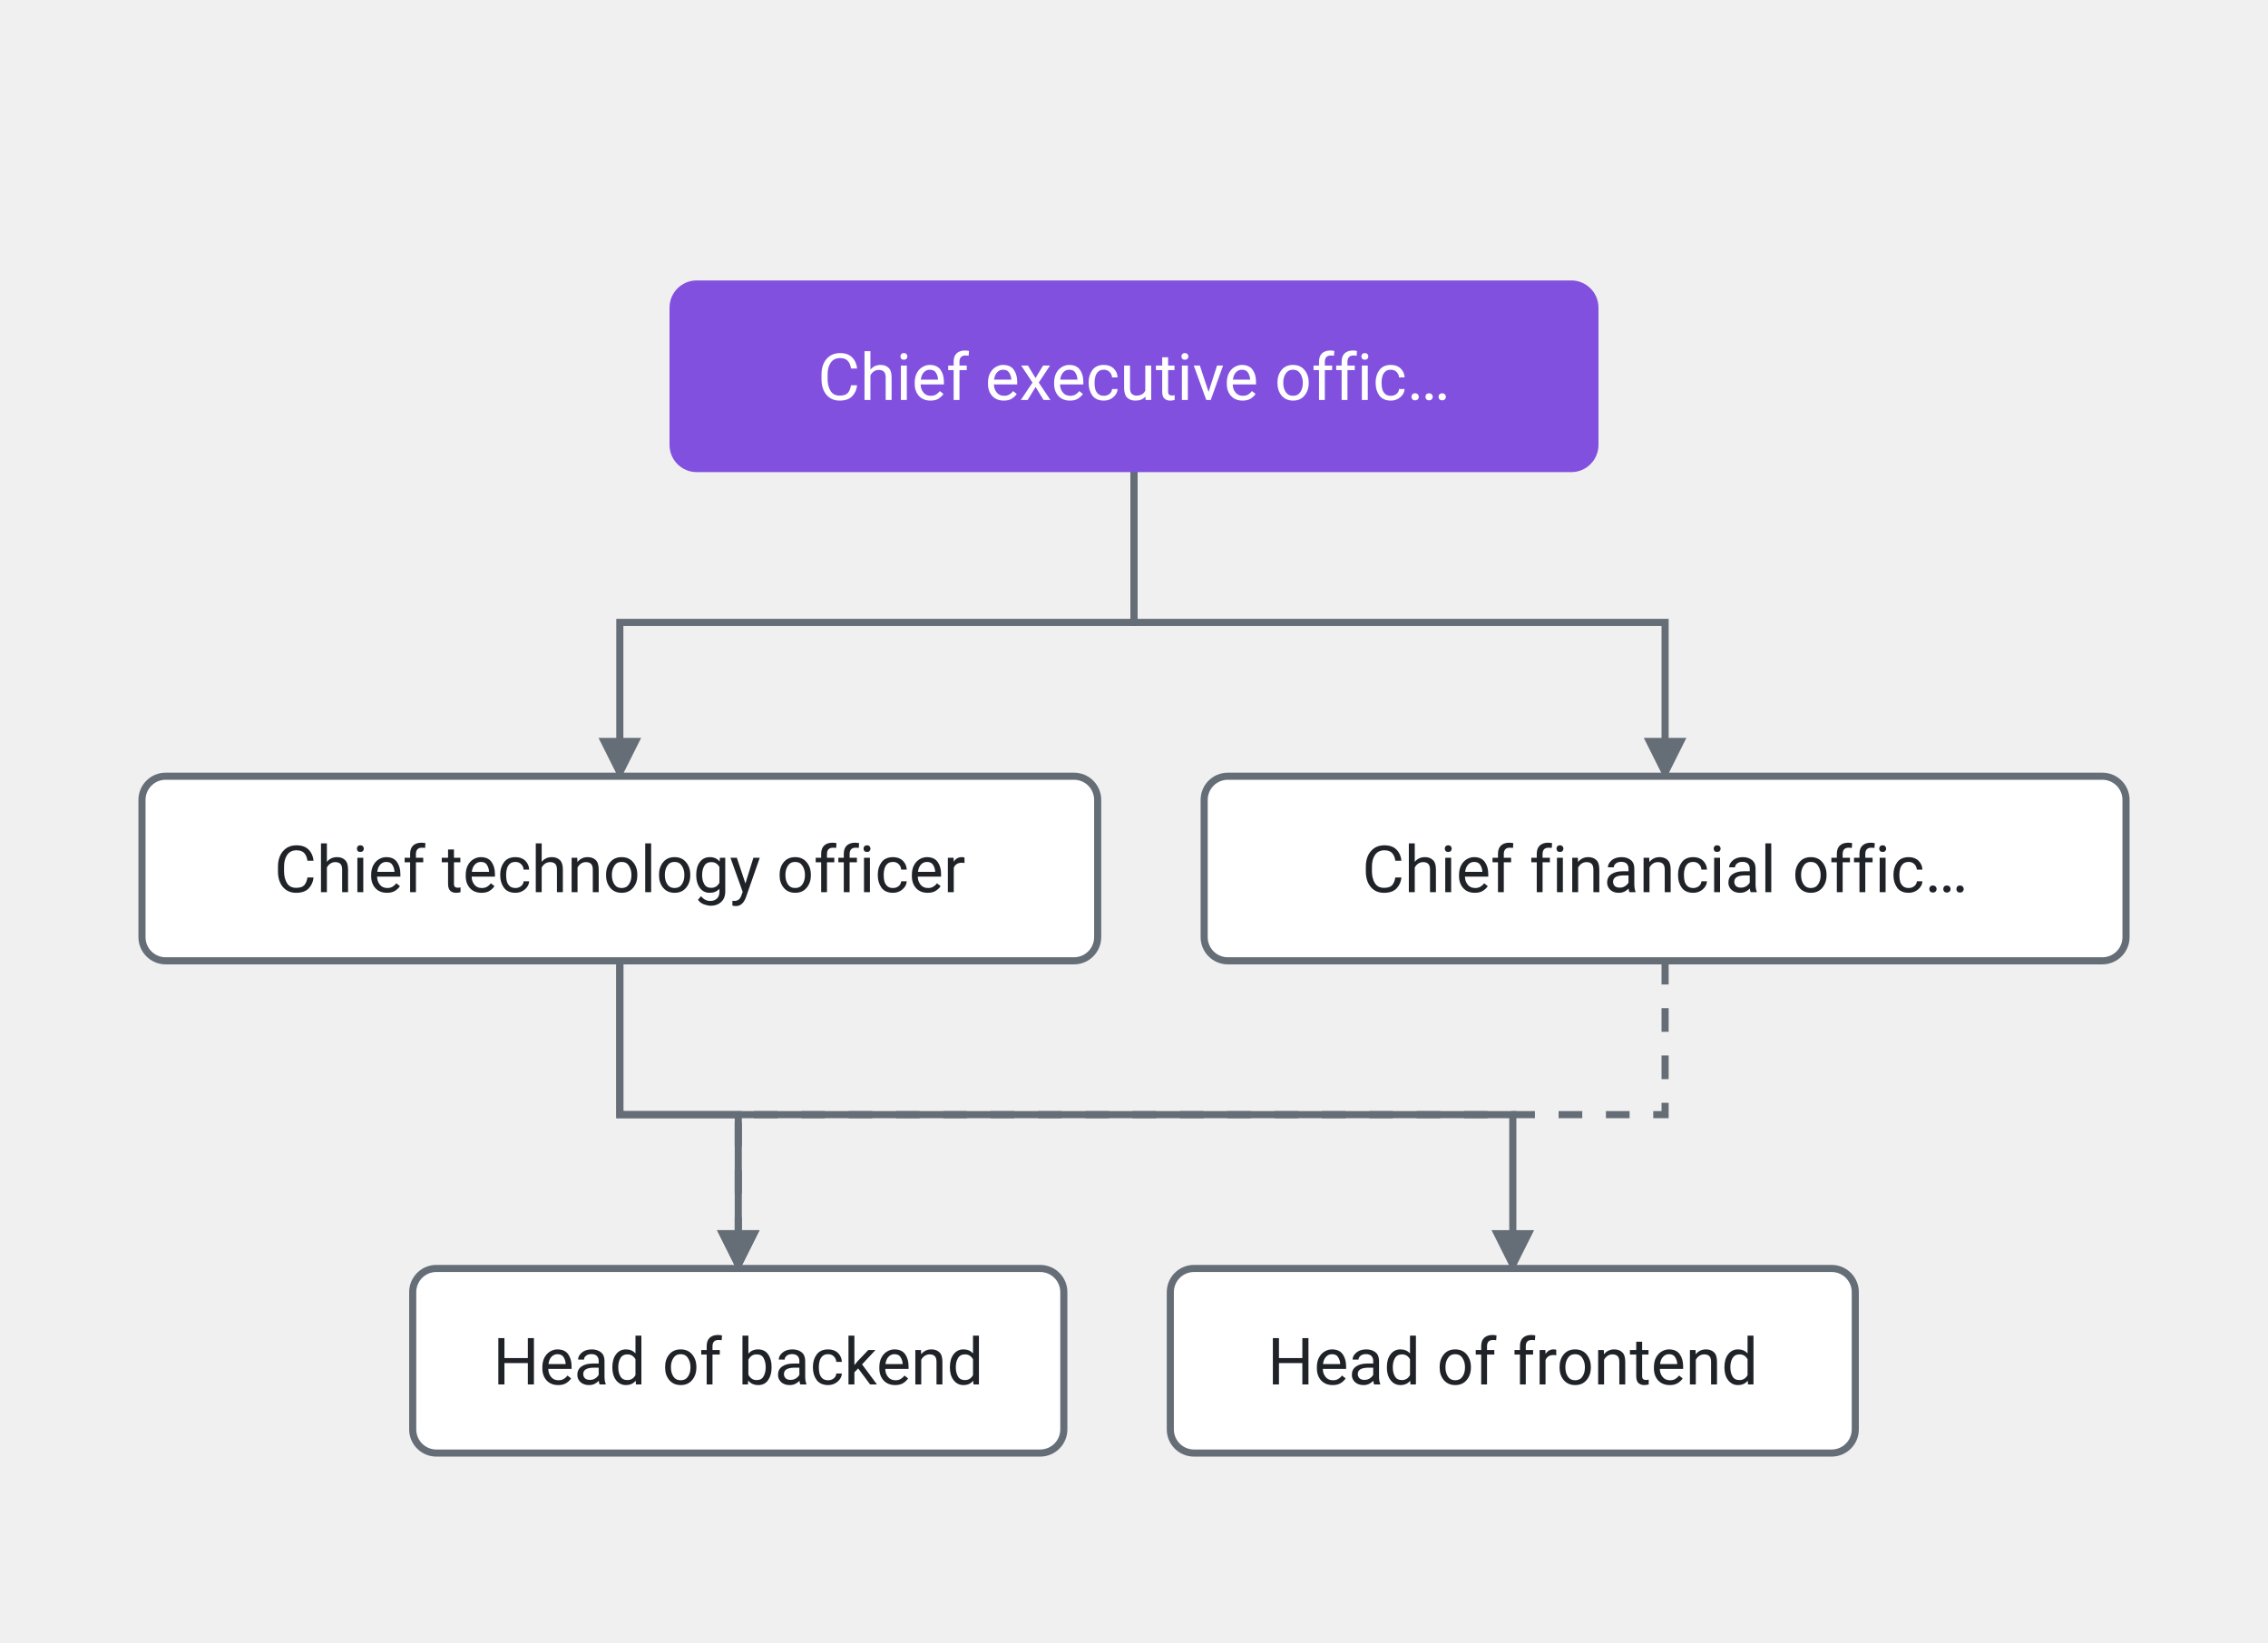
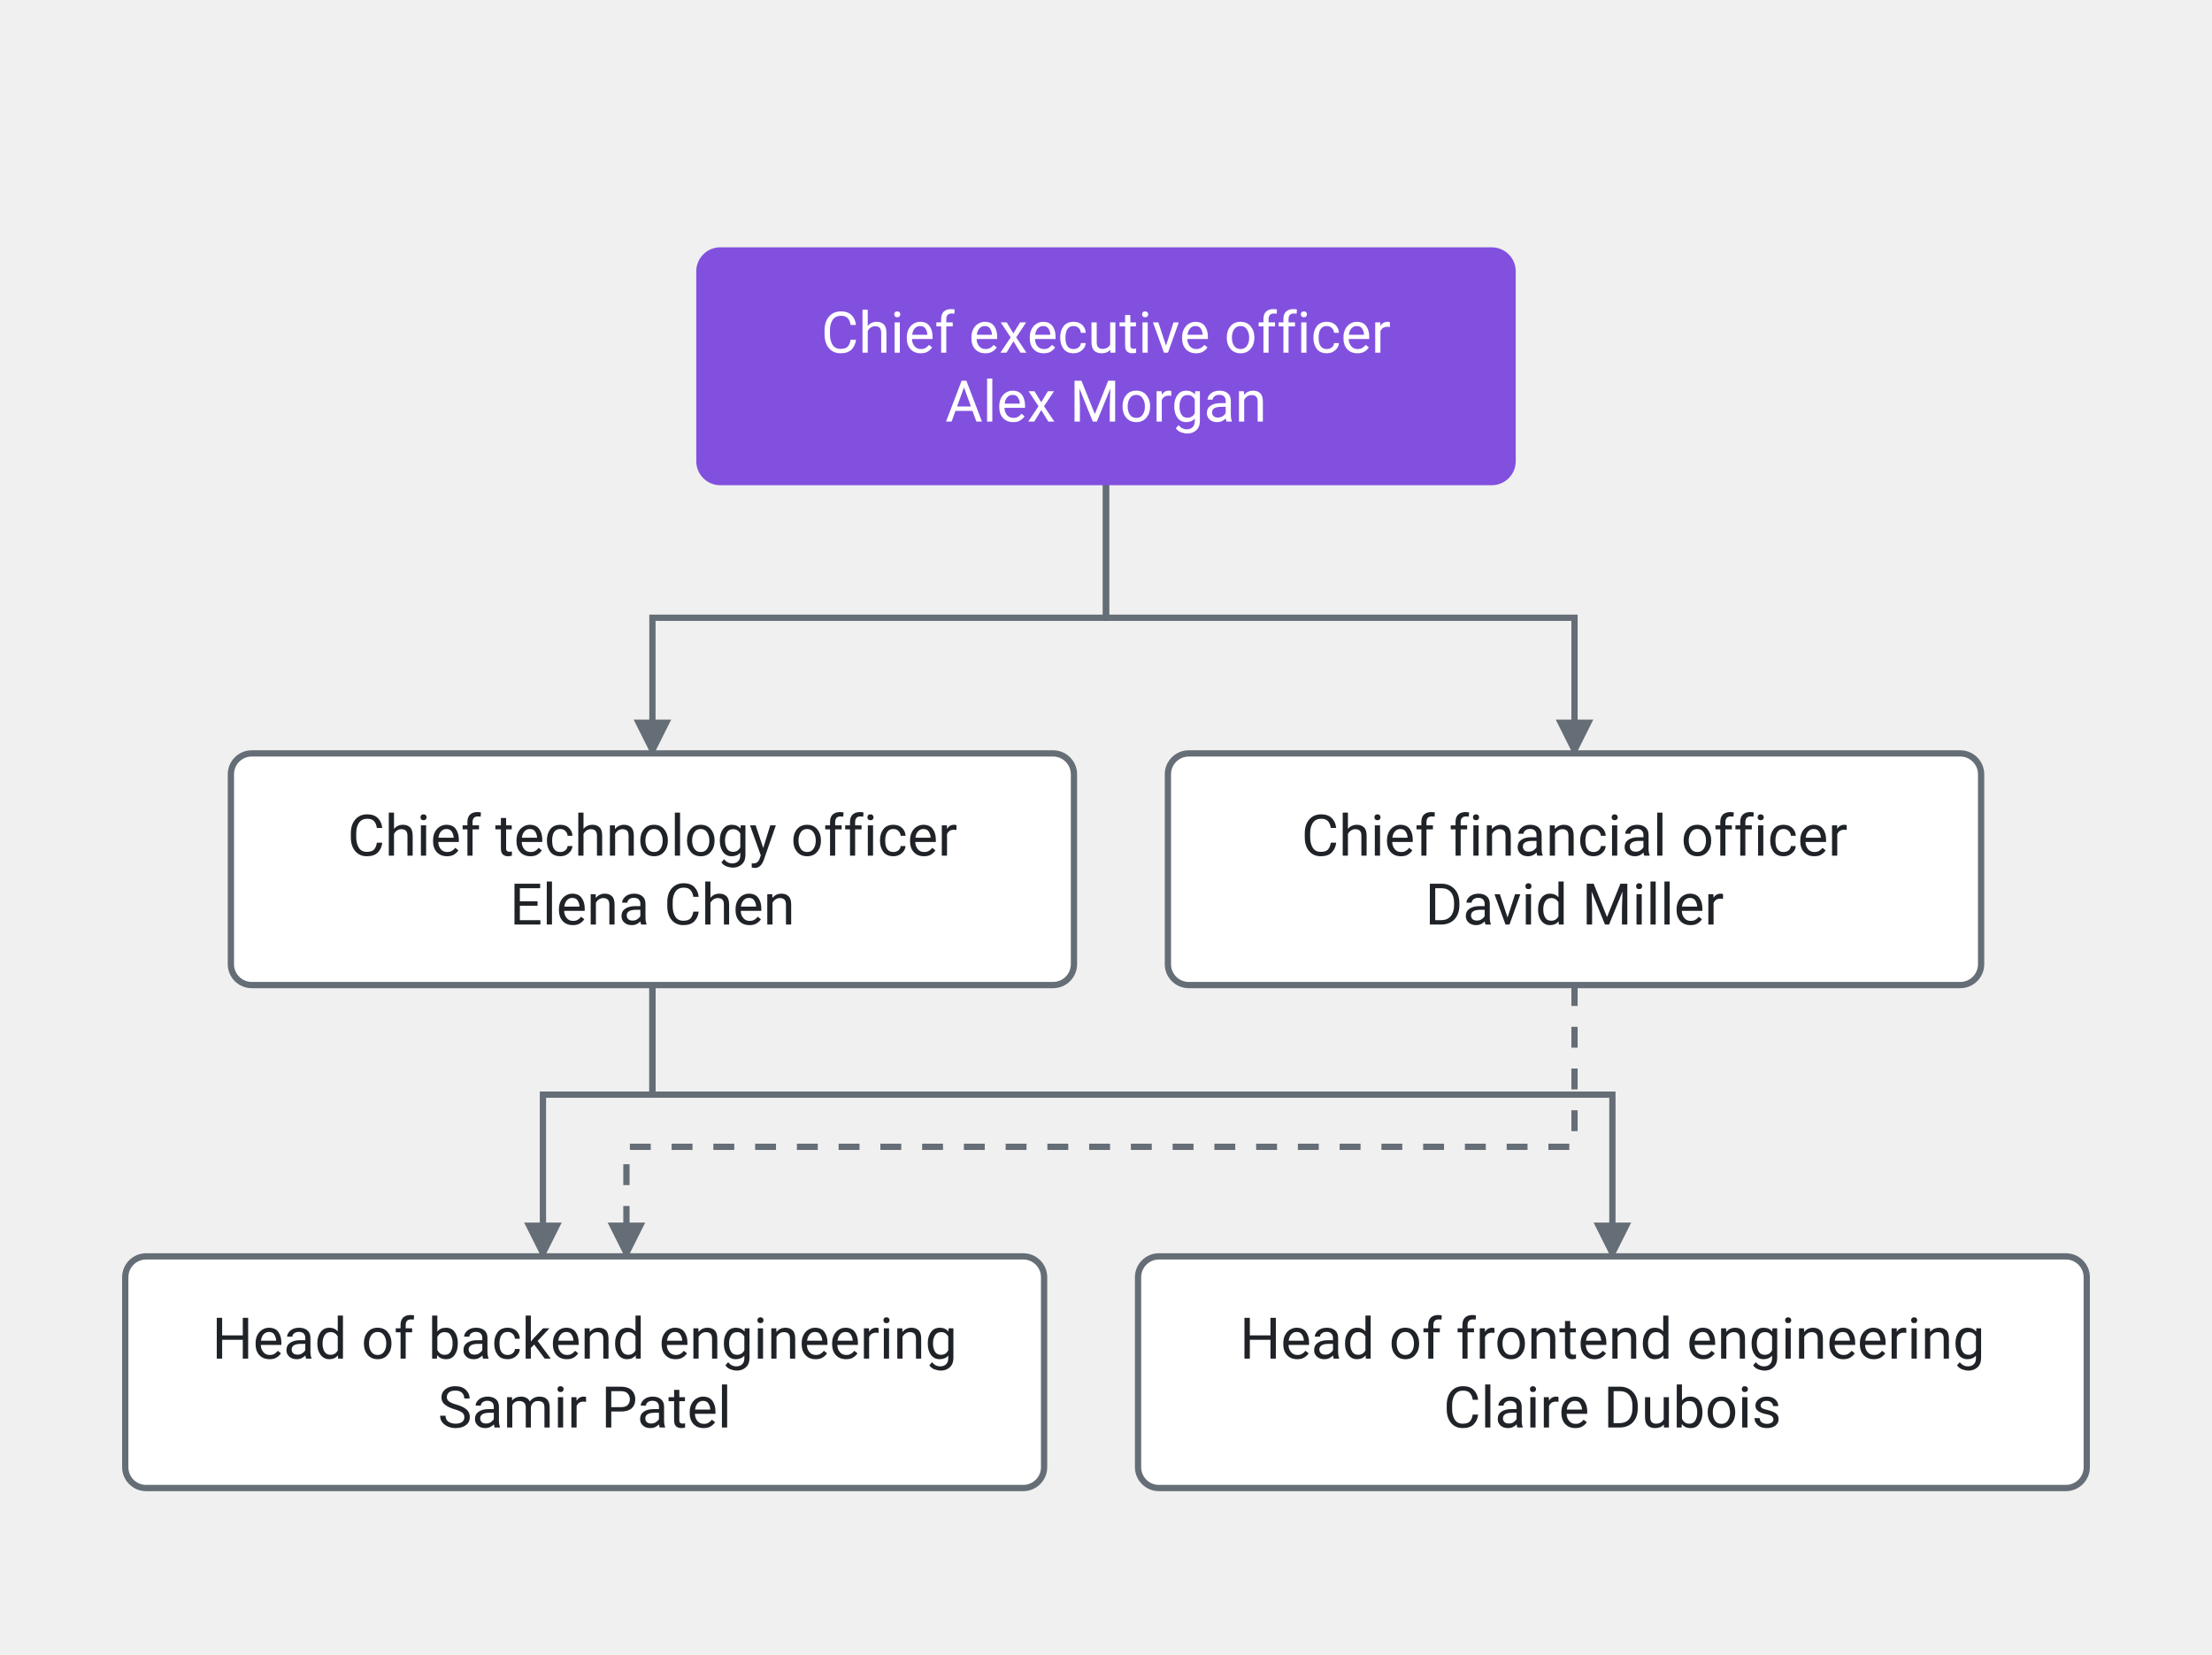
- <svg xmlns="http://www.w3.org/2000/svg" viewBox="0 0 383.36 277.6" width="383.36" height="277.6" role="img" font-family="system-ui, -apple-system, &quot;Segoe UI&quot;, Roboto, sans-serif">
+ <svg xmlns="http://www.w3.org/2000/svg" viewBox="0 0 423.84 317.2" width="423.84" height="317.2" role="img" font-family="system-ui, -apple-system, &quot;Segoe UI&quot;, Roboto, sans-serif">
  <defs>
    <marker id="ext-org-arrow" viewBox="0 0 10 10" refX="9" refY="5" markerWidth="6" markerHeight="6" orient="auto-start-reverse">
      <path d="M 0 0 L 10 5 L 0 10 z" fill="#656d76" />
    </marker>
  </defs>
-   <path d="M 191.68 79.2 L 191.68 105.2 L 104.77 105.2 L 104.77 131.2" fill="none" stroke="#656d76" stroke-width="1.2" marker-end="url(#ext-org-arrow)" />
-   <path d="M 191.68 79.2 L 191.68 105.2 L 281.45 105.2 L 281.45 131.2" fill="none" stroke="#656d76" stroke-width="1.2" marker-end="url(#ext-org-arrow)" />
-   <path d="M 104.77 162.4 L 104.77 188.4 L 124.79 188.4 L 124.79 214.4" fill="none" stroke="#656d76" stroke-width="1.2" marker-end="url(#ext-org-arrow)" />
-   <path d="M 104.77 162.4 L 104.77 188.4 L 255.71 188.4 L 255.71 214.4" fill="none" stroke="#656d76" stroke-width="1.2" marker-end="url(#ext-org-arrow)" />
-   <path d="M 281.45 162.4 L 281.45 188.4 L 124.79 188.4 L 124.79 214.4" fill="none" stroke="#656d76" stroke-width="1.2" marker-end="url(#ext-org-arrow)" stroke-dasharray="4 4" />
-   <rect x="113.77" y="48" width="155.82" height="31.2" fill="#8250df" stroke="#8250df" stroke-width="1.2" rx="4" />
-   <text x="191.68" y="67.6" fill="#ffffff" font-size="11" text-anchor="middle">Chief executive offic…</text>
-   <rect x="24" y="131.2" width="161.54" height="31.2" fill="#ffffff" stroke="#656d76" stroke-width="1.2" rx="4" />
-   <text x="104.77" y="150.8" fill="#1f2328" font-size="11" text-anchor="middle">Chief technology officer</text>
-   <rect x="203.54" y="131.2" width="155.82" height="31.2" fill="#ffffff" stroke="#656d76" stroke-width="1.2" rx="4" />
-   <text x="281.45" y="150.8" fill="#1f2328" font-size="11" text-anchor="middle">Chief financial offic…</text>
-   <rect x="69.76" y="214.4" width="110.06" height="31.2" fill="#ffffff" stroke="#656d76" stroke-width="1.2" rx="4" />
-   <text x="124.79" y="234" fill="#1f2328" font-size="11" text-anchor="middle">Head of backend</text>
-   <rect x="197.82" y="214.4" width="115.78" height="31.2" fill="#ffffff" stroke="#656d76" stroke-width="1.2" rx="4" />
-   <text x="255.71" y="234" fill="#1f2328" font-size="11" text-anchor="middle">Head of frontend</text>
+   <path d="M 211.92 92.4 L 211.92 118.4 L 125.01 118.4 L 125.01 144.4" fill="none" stroke="#656d76" stroke-width="1.2" marker-end="url(#ext-org-arrow)" />
+   <path d="M 211.92 92.4 L 211.92 118.4 L 301.69 118.4 L 301.69 144.4" fill="none" stroke="#656d76" stroke-width="1.2" marker-end="url(#ext-org-arrow)" />
+   <path d="M 125.01 188.8 L 125.01 209.8 L 104.03 209.8 L 104.03 240.8" fill="none" stroke="#656d76" stroke-width="1.2" marker-end="url(#ext-org-arrow)" />
+   <path d="M 125.01 188.8 L 125.01 209.8 L 308.95 209.8 L 308.95 240.8" fill="none" stroke="#656d76" stroke-width="1.2" marker-end="url(#ext-org-arrow)" />
+   <path d="M 301.69 188.8 L 301.69 219.8 L 120.03 219.8 L 120.03 240.8" fill="none" stroke="#656d76" stroke-width="1.2" marker-end="url(#ext-org-arrow)" stroke-dasharray="4 4" />
+   <rect x="134.01" y="48" width="155.82" height="44.4" fill="#8250df" stroke="#8250df" stroke-width="1.2" rx="4" />
+   <text x="211.92" y="67.6" fill="#ffffff" font-size="11" text-anchor="middle">Chief executive officer</text>
+   <text x="211.92" y="80.8" fill="#ffffff" font-size="11" text-anchor="middle">Alex Morgan</text>
+   <rect x="44.24" y="144.4" width="161.54" height="44.4" fill="#ffffff" stroke="#656d76" stroke-width="1.2" rx="4" />
+   <text x="125.01" y="164" fill="#1f2328" font-size="11" text-anchor="middle">Chief technology officer</text>
+   <text x="125.01" y="177.2" fill="#1f2328" font-size="11" text-anchor="middle">Elena Chen</text>
+   <rect x="223.78" y="144.4" width="155.82" height="44.4" fill="#ffffff" stroke="#656d76" stroke-width="1.2" rx="4" />
+   <text x="301.69" y="164" fill="#1f2328" font-size="11" text-anchor="middle">Chief financial officer</text>
+   <text x="301.69" y="177.2" fill="#1f2328" font-size="11" text-anchor="middle">David Miller</text>
+   <rect x="24" y="240.8" width="176.06" height="44.4" fill="#ffffff" stroke="#656d76" stroke-width="1.2" rx="4" />
+   <text x="112.03" y="260.4" fill="#1f2328" font-size="11" text-anchor="middle">Head of backend engineering</text>
+   <text x="112.03" y="273.6" fill="#1f2328" font-size="11" text-anchor="middle">Samir Patel</text>
+   <rect x="218.06" y="240.8" width="181.78" height="44.4" fill="#ffffff" stroke="#656d76" stroke-width="1.2" rx="4" />
+   <text x="308.95" y="260.4" fill="#1f2328" font-size="11" text-anchor="middle">Head of frontend engineering</text>
+   <text x="308.95" y="273.6" fill="#1f2328" font-size="11" text-anchor="middle">Claire Dubois</text>
</svg>
